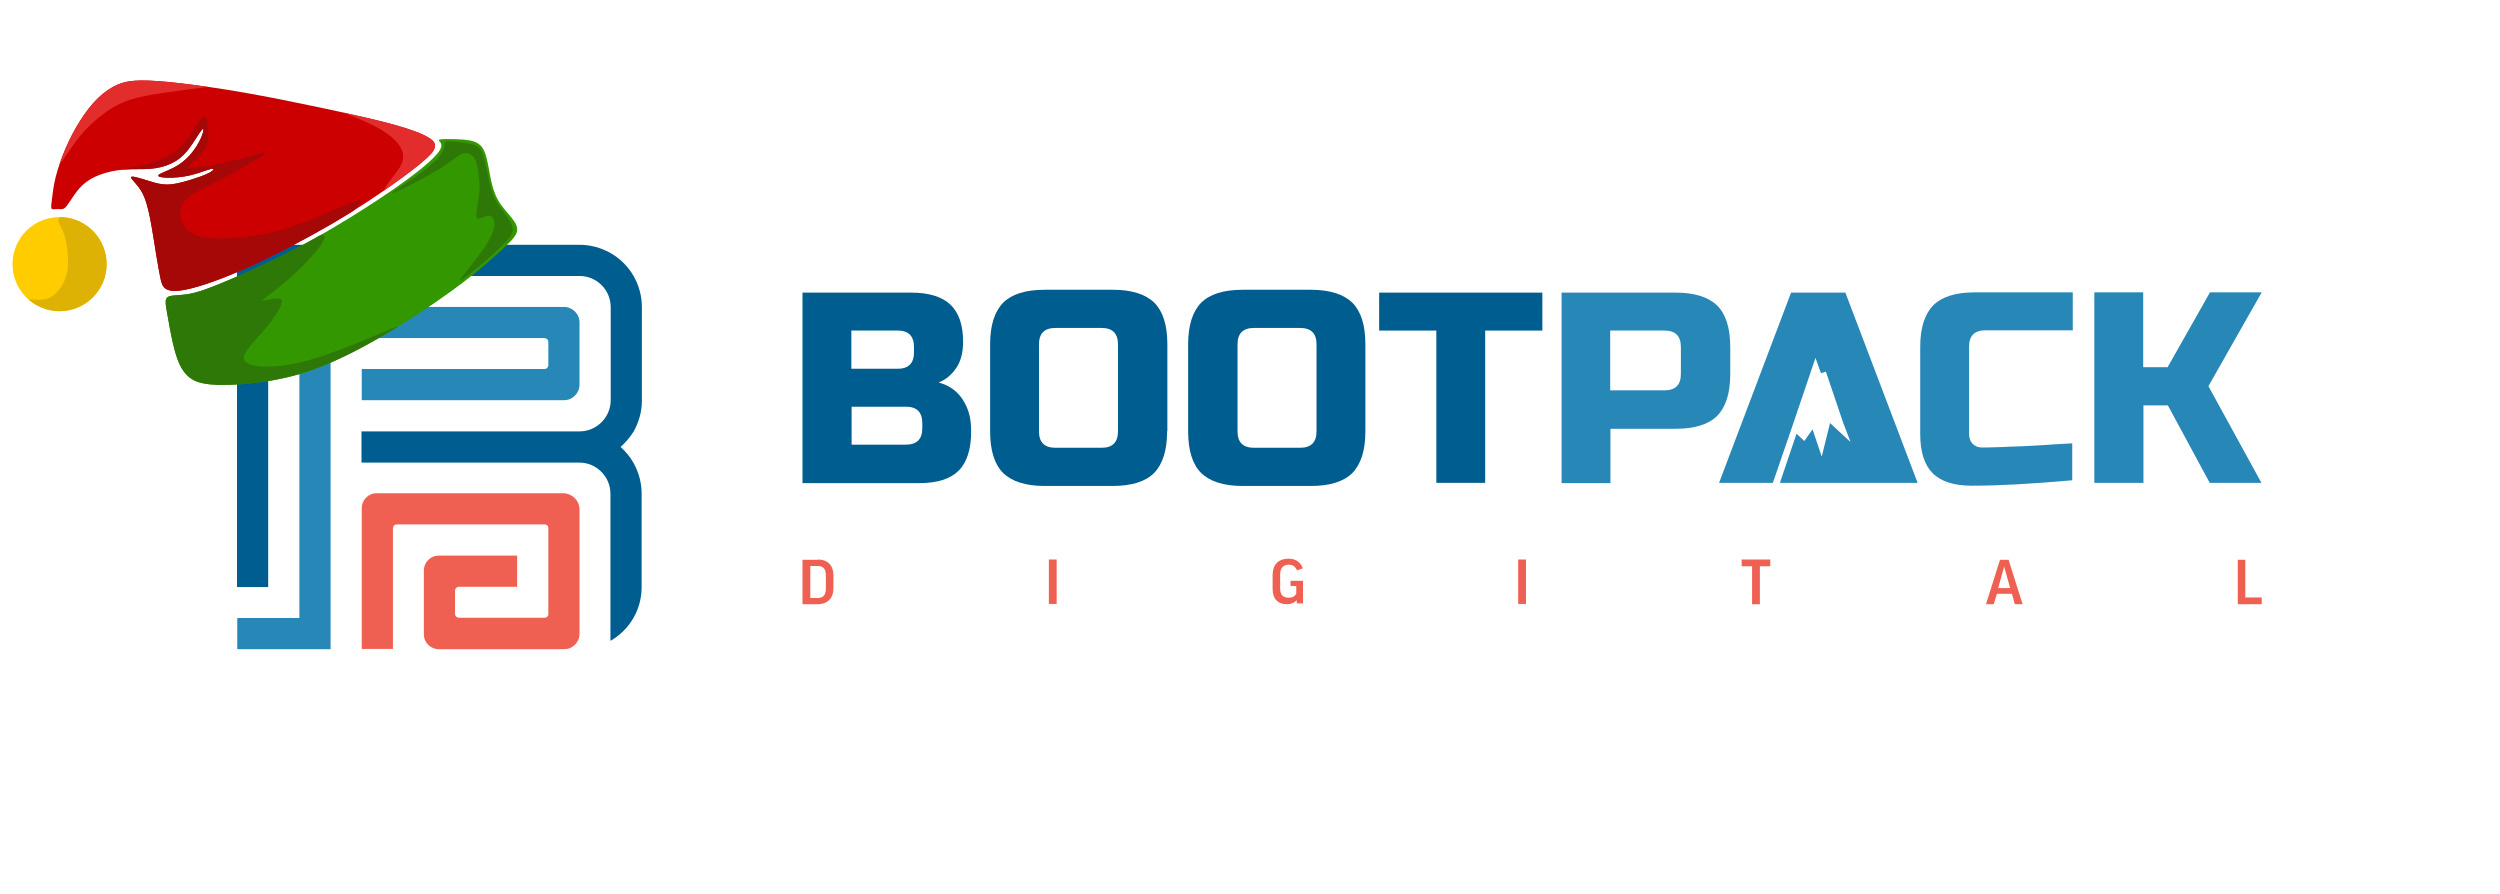
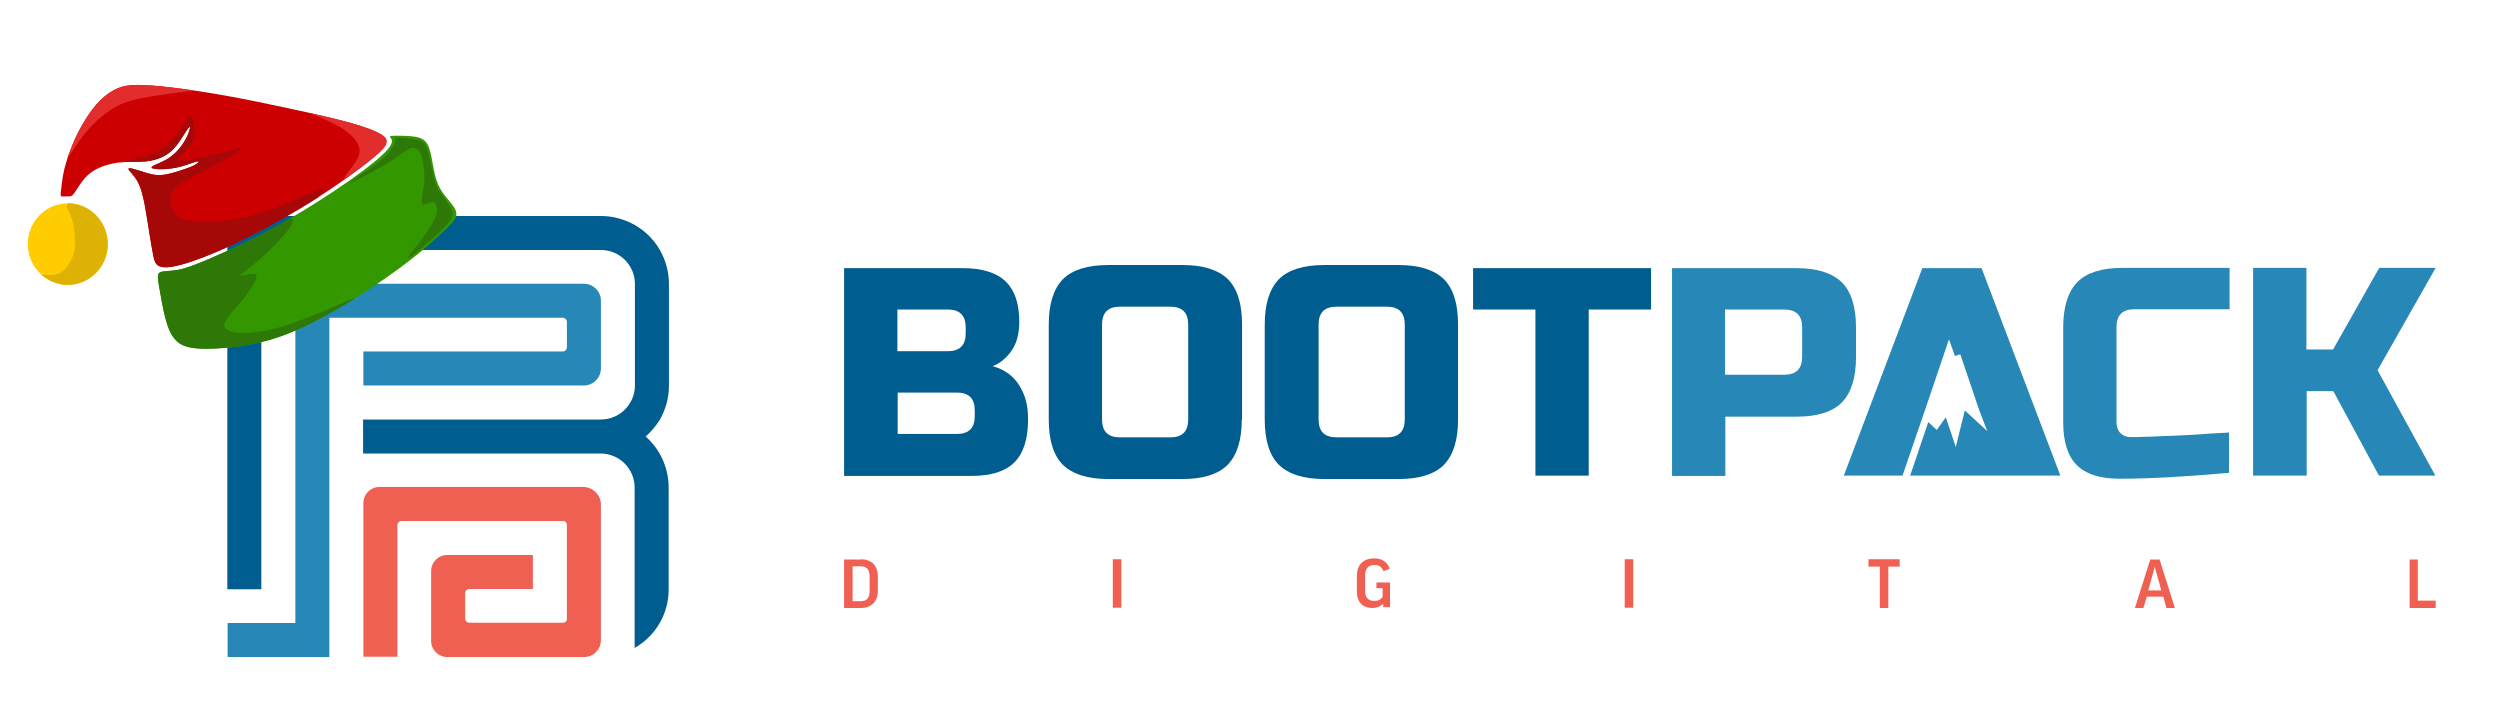
- <svg xmlns="http://www.w3.org/2000/svg" width="100%" height="100%" viewBox="0 0 962 344" version="1.1" xml:space="preserve" style="fill-rule:evenodd;clip-rule:evenodd;stroke-linejoin:round;stroke-miterlimit:2;">
-   <g>
-     <g>
+ <svg xmlns="http://www.w3.org/2000/svg" width="100%" height="100%" viewBox="0 0 882 251" version="1.1" xml:space="preserve" style="fill-rule:evenodd;clip-rule:evenodd;stroke-linejoin:round;stroke-miterlimit:2;">
+   <g id="Artboard1" transform="matrix(0.959739,0,0,0.965385,-10.55713,-17.37692)">
+     <rect x="11" y="18" width="919" height="260" style="fill:none;" />
+     <g transform="matrix(1.04195,0,0,1.035857,-0.461451,-0.645418)">
      <g>
-         <path d="M238.8,172C240.7,173.7 242.4,175.7 243.7,178C245.7,181.5 246.9,185.6 246.9,190L246.9,225.9C246.9,234.8 242.1,242.5 234.9,246.6L234.9,190C234.9,183.4 229.5,178 222.9,178L139.1,178L139.1,166L223,166C229.6,166 235,160.6 235,154L235,118C234.9,111.5 229.6,106.2 223,106.2L103.2,106.2L103.2,225.9L91.2,225.9L91.2,94.2L223,94.2C227.4,94.2 231.4,95.4 235,97.4C238.6,99.5 241.7,102.5 243.8,106.2C245.8,109.7 247,113.8 247,118.2L247,154.1C247,158.5 245.8,162.5 243.8,166.1C242.4,168.3 240.7,170.3 238.8,172Z" style="fill:rgb(0,93,143);fill-rule:nonzero;" />
-         <path d="M223,196L223,243.9C223,246.5 221.3,248.7 219,249.5C218.4,249.7 217.7,249.8 217,249.8L168.8,249.8C165.7,249.8 163.1,247.3 163.1,244.1L163.1,219.5C163.1,216.4 165.6,213.8 168.8,213.8L199,213.8L199,225.8L176.6,225.8C175.7,225.8 175.1,226.5 175.1,227.3L175.1,236.2C175.1,237.1 175.8,237.7 176.6,237.7L209.7,237.7C210.4,237.7 211,237.1 211,236.4L211,203.1C211,202.4 210.4,201.8 209.7,201.8L152.7,201.8C151.8,201.8 151.2,202.5 151.2,203.3L151.2,249.7L139.2,249.7L139.2,195.5C139.2,192.4 141.7,189.8 144.9,189.8L217,189.8C220.3,190 223,192.7 223,196Z" style="fill:rgb(240,96,82);fill-rule:nonzero;" />
-         <path d="M223,124.1L223,148C223,151.3 220.3,154 217,154L139.2,154L139.2,142L209.5,142C210.4,142 211,141.3 211,140.5L211,131.6C211,130.7 210.3,130.1 209.5,130.1L127.2,130.1L127.2,249.8L91.3,249.8L91.3,237.8L115.2,237.8L115.2,118.1L217,118.1C220.3,118.1 223,120.8 223,124.1Z" style="fill:rgb(39,135,183);fill-rule:nonzero;" />
-       </g>
-       <g>
-         <path d="M314.7,215.3C318.5,215.3 320.7,217.6 320.7,221.3L320.7,226.5C320.7,230.1 318.5,232.5 314.7,232.5L308.8,232.5L308.8,215.4L314.7,215.4L314.7,215.3ZM314.7,217.8L311.8,217.8L311.8,230.1L314.7,230.1C316.7,230.1 317.8,229 317.8,226.5L317.8,221.5C317.8,218.9 316.8,217.8 314.7,217.8Z" style="fill:rgb(240,96,82);fill-rule:nonzero;" />
-         <rect x="403.6" y="215.3" width="3" height="17.1" style="fill:rgb(240,96,82);fill-rule:nonzero;" />
-         <path d="M501.3,218.7L499.1,219.5C498.5,218 497.4,217.3 496,217.3C493.7,217.3 492.6,218.6 492.6,221.2L492.6,226.5C492.6,228.9 493.8,230 495.9,230C497.2,230 498.1,229.6 498.8,228.5L498.8,225.5L496.6,225.5L496.6,223.5L501.4,223.5L501.4,232.2L499,232.2L499,231C498,232 496.7,232.5 495.2,232.5C491.8,232.5 489.7,230.5 489.7,226.6L489.7,221.3C489.7,217.5 491.7,215 495.8,215C498.5,214.9 500.6,216.4 501.3,218.7Z" style="fill:rgb(240,96,82);fill-rule:nonzero;" />
-         <rect x="584.2" y="215.3" width="3" height="17.1" style="fill:rgb(240,96,82);fill-rule:nonzero;" />
-         <path d="M681.2,215.3L681.2,217.9L677.2,217.9L677.2,232.5L674.2,232.5L674.2,217.9L670.2,217.9L670.2,215.3L681.2,215.3Z" style="fill:rgb(240,96,82);fill-rule:nonzero;" />
-         <path d="M767.2,232.5L764.2,232.5L769.6,215.4L772.9,215.4L778.3,232.5L775.3,232.5L774.2,228.5L768.4,228.5L767.2,232.5ZM768.9,226.3L773.5,226.3L771.2,218L768.9,226.3Z" style="fill:rgb(240,96,82);fill-rule:nonzero;" />
-         <path d="M864,215.3L864,229.9L870.3,229.9L870.3,232.5L861.1,232.5L861.1,215.4L864,215.4L864,215.3Z" style="fill:rgb(240,96,82);fill-rule:nonzero;" />
        <g>
-           <path d="M308.8,112.6L350.7,112.6C357.5,112.6 362.6,114.2 365.8,117.3C369,120.4 370.6,125.1 370.6,131.5C370.6,135.7 369.7,139.1 367.9,141.7C366.1,144.3 363.9,146.1 361.2,147.2C366.9,148.7 370.7,152.5 372.7,158.5C373.4,160.7 373.7,163.2 373.7,166C373.7,172.8 372.1,177.9 368.9,181.1C365.7,184.3 360.7,185.9 353.8,185.9L308.8,185.9L308.8,112.6ZM351.7,133.5C351.7,129.3 349.6,127.2 345.4,127.2L327.6,127.2L327.6,141.9L345.4,141.9C349.6,141.9 351.7,139.8 351.7,135.6L351.7,133.5ZM354.9,162.8C354.9,158.6 352.8,156.5 348.6,156.5L327.7,156.5L327.7,171.1L348.6,171.1C352.8,171.1 354.9,169 354.9,164.8L354.9,162.8Z" style="fill:rgb(0,93,143);fill-rule:nonzero;" />
-           <path d="M449.1,166C449.1,173.3 447.4,178.6 444.1,182C440.8,185.3 435.5,187 428.1,187L402,187C394.7,187 389.4,185.3 386,182C382.7,178.7 381,173.4 381,166L381,132.5C381,125.2 382.7,119.9 386,116.5C389.3,113.2 394.6,111.5 402,111.5L428.2,111.5C435.5,111.5 440.8,113.2 444.2,116.5C447.5,119.8 449.2,125.1 449.2,132.5L449.2,166L449.1,166ZM430.2,132.5C430.2,128.3 428.1,126.2 423.9,126.2L406.1,126.2C401.9,126.2 399.8,128.3 399.8,132.5L399.8,166C399.8,170.2 401.9,172.3 406.1,172.3L423.9,172.3C428.1,172.3 430.2,170.2 430.2,166L430.2,132.5Z" style="fill:rgb(0,93,143);fill-rule:nonzero;" />
-           <path d="M525.4,166C525.4,173.3 523.7,178.6 520.4,182C517.1,185.3 511.8,187 504.4,187L478.2,187C470.9,187 465.6,185.3 462.2,182C458.9,178.7 457.2,173.4 457.2,166L457.2,132.5C457.2,125.2 458.9,119.9 462.2,116.5C465.5,113.2 470.8,111.5 478.2,111.5L504.4,111.5C511.7,111.5 517,113.2 520.4,116.5C523.7,119.8 525.4,125.1 525.4,132.5L525.4,166ZM506.6,132.5C506.6,128.3 504.5,126.2 500.3,126.2L482.5,126.2C478.3,126.2 476.2,128.3 476.2,132.5L476.2,166C476.2,170.2 478.3,172.3 482.5,172.3L500.3,172.3C504.5,172.3 506.6,170.2 506.6,166L506.6,132.5Z" style="fill:rgb(0,93,143);fill-rule:nonzero;" />
-           <path d="M571.5,185.8L552.7,185.8L552.7,127.2L530.7,127.2L530.7,112.6L593.5,112.6L593.5,127.2L571.5,127.2L571.5,185.8Z" style="fill:rgb(0,93,143);fill-rule:nonzero;" />
-           <path d="M600.8,112.6L644.8,112.6C652.1,112.6 657.4,114.3 660.8,117.6C664.1,120.9 665.8,126.2 665.8,133.6L665.8,144C665.8,151.3 664.1,156.6 660.8,160C657.5,163.3 652.2,165 644.8,165L619.7,165L619.7,185.9L600.9,185.9L600.9,112.6L600.8,112.6ZM646.8,133.5C646.8,129.3 644.7,127.2 640.5,127.2L619.6,127.2L619.6,150.2L640.5,150.2C644.7,150.2 646.8,148.1 646.8,143.9L646.8,133.5Z" style="fill:rgb(39,135,183);fill-rule:nonzero;" />
-           <path d="M797.5,184.8C781.9,186.2 769,186.9 758.8,186.9C752,186.9 746.9,185.3 743.7,182.1C740.5,178.9 738.9,173.9 738.9,167L738.9,133.5C738.9,126.2 740.6,120.9 743.9,117.5C747.2,114.2 752.5,112.5 759.9,112.5L797.6,112.5L797.6,127.1L764,127.1C759.8,127.1 757.7,129.2 757.7,133.4L757.7,167C757.7,168.6 758.2,169.9 759.1,170.8C760,171.7 761.2,172.2 762.7,172.2C764.2,172.2 765.8,172.2 767.5,172.1C769.2,172.1 771.1,172 772.9,171.9C774.8,171.8 776.7,171.8 778.6,171.7C780.5,171.6 783,171.5 786,171.3C789,171.1 792.8,170.8 797.4,170.6L797.4,184.8L797.5,184.8Z" style="fill:rgb(39,135,183);fill-rule:nonzero;" />
-           <path d="M824.8,185.8L805.9,185.8L805.9,112.5L824.7,112.5L824.7,141.3L834.1,141.3L850.4,112.5L870.3,112.5L849.8,148.6L870.2,185.8L850.3,185.8L834.2,156L824.8,156L824.8,185.8Z" style="fill:rgb(39,135,183);fill-rule:nonzero;" />
-           <path d="M710.1,112.6L689.2,112.6L661.5,185.8L682.2,185.8L690.1,162.8L698.6,137.7L700.7,143.6L702.6,143L709.3,162.8L712.1,170.1L704.2,162.8L701,175.7L697.5,165.3L697.4,165.3L694.3,169.7L691.3,166.9L684.9,185.8L737.9,185.8L710.1,112.6Z" style="fill:rgb(39,135,183);fill-rule:nonzero;" />
+           <path d="M238.8,172C240.7,173.7 242.4,175.7 243.7,178C245.7,181.5 246.9,185.6 246.9,190L246.9,225.9C246.9,234.8 242.1,242.5 234.9,246.6L234.9,190C234.9,183.4 229.5,178 222.9,178L139.1,178L139.1,166L223,166C229.6,166 235,160.6 235,154L235,118C234.9,111.5 229.6,106.2 223,106.2L103.2,106.2L103.2,225.9L91.2,225.9L91.2,94.2L223,94.2C227.4,94.2 231.4,95.4 235,97.4C238.6,99.5 241.7,102.5 243.8,106.2C245.8,109.7 247,113.8 247,118.2L247,154.1C247,158.5 245.8,162.5 243.8,166.1C242.4,168.3 240.7,170.3 238.8,172Z" style="fill:rgb(0,93,143);fill-rule:nonzero;" />
+           <path d="M223,196L223,243.9C223,246.5 221.3,248.7 219,249.5C218.4,249.7 217.7,249.8 217,249.8L168.8,249.8C165.7,249.8 163.1,247.3 163.1,244.1L163.1,219.5C163.1,216.4 165.6,213.8 168.8,213.8L199,213.8L199,225.8L176.6,225.8C175.7,225.8 175.1,226.5 175.1,227.3L175.1,236.2C175.1,237.1 175.8,237.7 176.6,237.7L209.7,237.7C210.4,237.7 211,237.1 211,236.4L211,203.1C211,202.4 210.4,201.8 209.7,201.8L152.7,201.8C151.8,201.8 151.2,202.5 151.2,203.3L151.2,249.7L139.2,249.7L139.2,195.5C139.2,192.4 141.7,189.8 144.9,189.8L217,189.8C220.3,190 223,192.7 223,196Z" style="fill:rgb(240,96,82);fill-rule:nonzero;" />
+           <path d="M223,124.1L223,148C223,151.3 220.3,154 217,154L139.2,154L139.2,142L209.5,142C210.4,142 211,141.3 211,140.5L211,131.6C211,130.7 210.3,130.1 209.5,130.1L127.2,130.1L127.2,249.8L91.3,249.8L91.3,237.8L115.2,237.8L115.2,118.1L217,118.1C220.3,118.1 223,120.8 223,124.1Z" style="fill:rgb(39,135,183);fill-rule:nonzero;" />
+         </g>
+         <g>
+           <path d="M314.7,215.3C318.5,215.3 320.7,217.6 320.7,221.3L320.7,226.5C320.7,230.1 318.5,232.5 314.7,232.5L308.8,232.5L308.8,215.4L314.7,215.4L314.7,215.3ZM314.7,217.8L311.8,217.8L311.8,230.1L314.7,230.1C316.7,230.1 317.8,229 317.8,226.5L317.8,221.5C317.8,218.9 316.8,217.8 314.7,217.8Z" style="fill:rgb(240,96,82);fill-rule:nonzero;" />
+           <rect x="403.6" y="215.3" width="3" height="17.1" style="fill:rgb(240,96,82);fill-rule:nonzero;" />
+           <path d="M501.3,218.7L499.1,219.5C498.5,218 497.4,217.3 496,217.3C493.7,217.3 492.6,218.6 492.6,221.2L492.6,226.5C492.6,228.9 493.8,230 495.9,230C497.2,230 498.1,229.6 498.8,228.5L498.8,225.5L496.6,225.5L496.6,223.5L501.4,223.5L501.4,232.2L499,232.2L499,231C498,232 496.7,232.5 495.2,232.5C491.8,232.5 489.7,230.5 489.7,226.6L489.7,221.3C489.7,217.5 491.7,215 495.8,215C498.5,214.9 500.6,216.4 501.3,218.7Z" style="fill:rgb(240,96,82);fill-rule:nonzero;" />
+           <rect x="584.2" y="215.3" width="3" height="17.1" style="fill:rgb(240,96,82);fill-rule:nonzero;" />
+           <path d="M681.2,215.3L681.2,217.9L677.2,217.9L677.2,232.5L674.2,232.5L674.2,217.9L670.2,217.9L670.2,215.3L681.2,215.3Z" style="fill:rgb(240,96,82);fill-rule:nonzero;" />
+           <path d="M767.2,232.5L764.2,232.5L769.6,215.4L772.9,215.4L778.3,232.5L775.3,232.5L774.2,228.5L768.4,228.5L767.2,232.5ZM768.9,226.3L773.5,226.3L771.2,218L768.9,226.3Z" style="fill:rgb(240,96,82);fill-rule:nonzero;" />
+           <path d="M864,215.3L864,229.9L870.3,229.9L870.3,232.5L861.1,232.5L861.1,215.4L864,215.4L864,215.3Z" style="fill:rgb(240,96,82);fill-rule:nonzero;" />
+           <g>
+             <path d="M308.8,112.6L350.7,112.6C357.5,112.6 362.6,114.2 365.8,117.3C369,120.4 370.6,125.1 370.6,131.5C370.6,135.7 369.7,139.1 367.9,141.7C366.1,144.3 363.9,146.1 361.2,147.2C366.9,148.7 370.7,152.5 372.7,158.5C373.4,160.7 373.7,163.2 373.7,166C373.7,172.8 372.1,177.9 368.9,181.1C365.7,184.3 360.7,185.9 353.8,185.9L308.8,185.9L308.8,112.6ZM351.7,133.5C351.7,129.3 349.6,127.2 345.4,127.2L327.6,127.2L327.6,141.9L345.4,141.9C349.6,141.9 351.7,139.8 351.7,135.6L351.7,133.5ZM354.9,162.8C354.9,158.6 352.8,156.5 348.6,156.5L327.7,156.5L327.7,171.1L348.6,171.1C352.8,171.1 354.9,169 354.9,164.8L354.9,162.8Z" style="fill:rgb(0,93,143);fill-rule:nonzero;" />
+             <path d="M449.1,166C449.1,173.3 447.4,178.6 444.1,182C440.8,185.3 435.5,187 428.1,187L402,187C394.7,187 389.4,185.3 386,182C382.7,178.7 381,173.4 381,166L381,132.5C381,125.2 382.7,119.9 386,116.5C389.3,113.2 394.6,111.5 402,111.5L428.2,111.5C435.5,111.5 440.8,113.2 444.2,116.5C447.5,119.8 449.2,125.1 449.2,132.5L449.2,166L449.1,166ZM430.2,132.5C430.2,128.3 428.1,126.2 423.9,126.2L406.1,126.2C401.9,126.2 399.8,128.3 399.8,132.5L399.8,166C399.8,170.2 401.9,172.3 406.1,172.3L423.9,172.3C428.1,172.3 430.2,170.2 430.2,166L430.2,132.5Z" style="fill:rgb(0,93,143);fill-rule:nonzero;" />
+             <path d="M525.4,166C525.4,173.3 523.7,178.6 520.4,182C517.1,185.3 511.8,187 504.4,187L478.2,187C470.9,187 465.6,185.3 462.2,182C458.9,178.7 457.2,173.4 457.2,166L457.2,132.5C457.2,125.2 458.9,119.9 462.2,116.5C465.5,113.2 470.8,111.5 478.2,111.5L504.4,111.5C511.7,111.5 517,113.2 520.4,116.5C523.7,119.8 525.4,125.1 525.4,132.5L525.4,166ZM506.6,132.5C506.6,128.3 504.5,126.2 500.3,126.2L482.5,126.2C478.3,126.2 476.2,128.3 476.2,132.5L476.2,166C476.2,170.2 478.3,172.3 482.5,172.3L500.3,172.3C504.5,172.3 506.6,170.2 506.6,166L506.6,132.5Z" style="fill:rgb(0,93,143);fill-rule:nonzero;" />
+             <path d="M571.5,185.8L552.7,185.8L552.7,127.2L530.7,127.2L530.7,112.6L593.5,112.6L593.5,127.2L571.5,127.2L571.5,185.8Z" style="fill:rgb(0,93,143);fill-rule:nonzero;" />
+             <path d="M600.8,112.6L644.8,112.6C652.1,112.6 657.4,114.3 660.8,117.6C664.1,120.9 665.8,126.2 665.8,133.6L665.8,144C665.8,151.3 664.1,156.6 660.8,160C657.5,163.3 652.2,165 644.8,165L619.7,165L619.7,185.9L600.9,185.9L600.9,112.6L600.8,112.6ZM646.8,133.5C646.8,129.3 644.7,127.2 640.5,127.2L619.6,127.2L619.6,150.2L640.5,150.2C644.7,150.2 646.8,148.1 646.8,143.9L646.8,133.5Z" style="fill:rgb(39,135,183);fill-rule:nonzero;" />
+             <path d="M797.5,184.8C781.9,186.2 769,186.9 758.8,186.9C752,186.9 746.9,185.3 743.7,182.1C740.5,178.9 738.9,173.9 738.9,167L738.9,133.5C738.9,126.2 740.6,120.9 743.9,117.5C747.2,114.2 752.5,112.5 759.9,112.5L797.6,112.5L797.6,127.1L764,127.1C759.8,127.1 757.7,129.2 757.7,133.4L757.7,167C757.7,168.6 758.2,169.9 759.1,170.8C760,171.7 761.2,172.2 762.7,172.2C764.2,172.2 765.8,172.2 767.5,172.1C769.2,172.1 771.1,172 772.9,171.9C774.8,171.8 776.7,171.8 778.6,171.7C780.5,171.6 783,171.5 786,171.3C789,171.1 792.8,170.8 797.4,170.6L797.4,184.8L797.5,184.8Z" style="fill:rgb(39,135,183);fill-rule:nonzero;" />
+             <path d="M824.8,185.8L805.9,185.8L805.9,112.5L824.7,112.5L824.7,141.3L834.1,141.3L850.4,112.5L870.3,112.5L849.8,148.6L870.2,185.8L850.3,185.8L834.2,156L824.8,156L824.8,185.8Z" style="fill:rgb(39,135,183);fill-rule:nonzero;" />
+             <path d="M710.1,112.6L689.2,112.6L661.5,185.8L682.2,185.8L690.1,162.8L698.6,137.7L700.7,143.6L702.6,143L709.3,162.8L712.1,170.1L704.2,162.8L701,175.7L697.5,165.3L697.4,165.3L694.3,169.7L691.3,166.9L684.9,185.8L737.9,185.8L710.1,112.6Z" style="fill:rgb(39,135,183);fill-rule:nonzero;" />
+           </g>
        </g>
      </g>
    </g>
-   </g>
-   <g transform="matrix(1,0,0,1,-14,-7)">
-     <g id="path24" transform="matrix(0.01704,-0.003175,0.003175,0.01704,-5.255857,49.80237)">
-       <path d="M1770,2738C2348,2738 2815,3205 2815,3783C2815,4360 2348,4827 1770,4827C1193,4827 726,4360 726,3783C726,3205 1193,2738 1770,2738Z" style="fill:rgb(255,204,0);" />
-     </g>
-     <g id="path28" transform="matrix(0.01704,-0.003175,0.003175,0.01704,-5.255857,49.80237)">
-       <path d="M11468,5275C11689,5137 11831,5043 11881,4941C11931,4838 11888,4728 11819,4600C11750,4473 11656,4327 11601,4170C11546,4013 11530,3843 11527,3649C11524,3456 11535,3238 11508,3086C11481,2934 11417,2848 11301,2786C11186,2724 11019,2687 10863,2654C10707,2622 10562,2595 10551,2618C10540,2641 10664,2713 10508,2868C10352,3023 9916,3260 9310,3530C8703,3800 7926,4104 7212,4334C6498,4564 5847,4720 5392,4820C4938,4919 4679,4962 4467,4959C4255,4957 4088,4908 4004,4938C3921,4967 3921,5075 3918,5298C3916,5522 3910,5860 3932,6127C3953,6393 4002,6587 4104,6732C4206,6877 4362,6974 4682,7049C5002,7125 5486,7178 5938,7184C6390,7189 6810,7146 7307,7030C7805,6915 8380,6726 8951,6506C9521,6285 10086,6033 10517,5815C10949,5597 11247,5414 11468,5275Z" style="fill:rgb(51,152,0);" />
-     </g>
-     <g id="path30" transform="matrix(0.01704,-0.003175,0.003175,0.01704,-5.255857,49.80237)">
-       <path d="M4004,4767C4090,4836 4260,4868 4581,4845C4903,4822 5376,4744 5973,4594C6570,4443 7291,4220 7891,4005C8491,3789 8969,3582 9358,3402C9747,3222 10045,3069 10215,2962C10384,2856 10425,2797 10441,2738C10457,2679 10449,2619 10337,2520C10226,2420 10010,2281 9614,2088C9217,1896 8639,1651 8083,1421C7528,1191 6995,976 6494,789C5992,602 5521,443 5152,329C4782,215 4513,145 4303,107C4093,70 3943,64 3782,98C3622,131 3453,204 3288,313C3122,422 2961,567 2808,731C2654,895 2509,1078 2376,1276C2243,1474 2122,1686 2038,1869C1955,2052 1909,2205 1874,2315C1839,2426 1815,2493 1819,2527C1823,2560 1855,2560 1892,2564C1928,2568 1968,2576 2005,2584C2041,2593 2073,2601 2118,2575C2162,2549 2218,2490 2296,2410C2374,2329 2474,2227 2595,2150C2716,2073 2859,2022 3024,1994C3189,1966 3378,1960 3570,1982C3762,2003 3959,2052 4135,2071C4311,2090 4467,2079 4612,2041C4757,2004 4892,1939 5043,1807C5193,1675 5360,1476 5425,1428C5489,1380 5451,1482 5376,1595C5301,1708 5188,1831 5064,1928C4940,2025 4806,2095 4655,2141C4505,2186 4338,2208 4295,2238C4252,2267 4333,2305 4470,2334C4607,2364 4801,2385 4997,2375C5193,2364 5392,2321 5473,2321C5554,2321 5516,2364 5403,2399C5290,2434 5102,2461 4927,2480C4752,2498 4591,2509 4451,2485C4311,2461 4193,2402 4080,2342C3967,2283 3859,2224 3784,2192C3709,2159 3666,2154 3690,2211C3714,2267 3805,2385 3859,2544C3913,2703 3929,2902 3932,3157C3934,3413 3924,3725 3918,3956C3913,4187 3913,4338 3914,4466C3916,4594 3918,4698 4004,4767Z" style="fill:rgb(204,0,0);" />
-     </g>
-     <g id="path32" transform="matrix(0.01704,-0.003175,0.003175,0.01704,-5.255857,49.80237)">
-       <path d="M7562,4217C7589,4215 7612,4215 7629,4218C7751,4244 7563,4443 7294,4649C7025,4855 6675,5067 6421,5203C6167,5339 6008,5398 6066,5409C6124,5419 6398,5382 6459,5448C6519,5514 6366,5683 6240,5809C6113,5936 6014,6019 5882,6121C5750,6224 5586,6345 5495,6441C5403,6538 5384,6611 5441,6679C5497,6748 5629,6813 5859,6858C6089,6904 6417,6931 6858,6889C7299,6848 7853,6737 8243,6651C8633,6565 8859,6503 8885,6528C8886,6528 8886,6529 8887,6530C8338,6740 7786,6919 7307,7030C6810,7146 6390,7189 5938,7184C5486,7178 5002,7125 4682,7049C4362,6974 4206,6877 4104,6732C4002,6587 3953,6393 3932,6127C3910,5860 3916,5522 3918,5298C3921,5075 3921,4967 4004,4938C4088,4908 4255,4957 4467,4959C4679,4962 4938,4919 5392,4820C5847,4720 6498,4564 7212,4334C7327,4297 7444,4258 7562,4217Z" style="fill:rgb(45,120,7);" />
-     </g>
-     <g id="path34" transform="matrix(0.01704,-0.003175,0.003175,0.01704,-5.255857,49.80237)">
-       <path d="M9593,3453C9767,3378 9963,3294 10130,3208C10297,3122 10434,3033 10521,2953C10609,2872 10646,2799 10658,2750C10670,2700 10657,2673 10728,2681C10800,2689 10956,2732 11082,2774C11208,2816 11305,2856 11366,2911C11426,2966 11450,3036 11464,3183C11477,3329 11480,3553 11485,3726C11491,3899 11499,4023 11539,4150C11580,4276 11652,4405 11706,4515C11760,4626 11795,4717 11803,4796C11811,4876 11792,4943 11691,5036C11590,5129 11407,5247 11220,5360C11034,5473 10843,5581 10683,5665C10523,5750 10393,5812 10484,5718C10574,5624 10883,5373 11089,5169C11294,4965 11397,4806 11424,4682C11450,4558 11402,4470 11308,4466C11214,4462 11074,4542 11062,4460C11050,4378 11165,4133 11223,3924C11281,3714 11281,3539 11282,3415C11284,3292 11286,3219 11251,3146C11216,3074 11144,3001 11039,3008C10934,3015 10797,3101 10595,3188C10393,3275 10127,3364 9870,3444C9613,3523 9366,3593 9318,3594C9269,3596 9420,3528 9593,3453Z" style="fill:rgb(45,120,7);" />
-     </g>
-     <g id="path36" transform="matrix(0.01704,-0.003175,0.003175,0.01704,-5.255857,49.80237)">
-       <path d="M1959,2997C1983,3082 2005,3203 2003,3376C2002,3550 1978,3776 1917,3949C1857,4123 1760,4244 1663,4331C1566,4419 1469,4472 1364,4486C1260,4499 1147,4472 1059,4452C1018,4443 983,4435 947,4426C1138,4670 1436,4827 1770,4827C2348,4827 2815,4360 2815,3783C2815,3276 2454,2853 1975,2758C1946,2776 1929,2797 1923,2818C1908,2864 1935,2912 1959,2997Z" style="fill:rgb(222,178,4);" />
-     </g>
-     <g id="path38" transform="matrix(0.01704,-0.003175,0.003175,0.01704,-5.255857,49.80237)">
-       <path d="M3482,1974C3676,1967 3885,1965 4066,1952C4328,1933 4533,1890 4710,1810C4888,1729 5039,1611 5181,1464C5324,1318 5458,1143 5521,1143C5585,1143 5576,1318 5562,1460C5547,1603 5525,1713 5442,1819C5359,1925 5213,2028 5107,2093C5001,2159 4934,2189 5009,2209C5084,2229 5302,2240 5555,2240C5808,2240 6096,2229 6347,2208C6599,2186 6814,2154 6651,2232C6488,2310 5948,2498 5540,2621C5133,2743 4858,2799 4718,2949C4579,3098 4573,3340 4658,3501C4743,3663 4917,3744 5071,3796C5224,3848 5356,3873 5560,3902C5765,3932 6042,3967 6374,3960C6706,3953 7093,3905 7518,3819C7943,3733 8406,3609 8550,3610C8661,3611 8582,3687 8402,3812C8242,3875 8072,3940 7891,4005C7291,4220 6570,4443 5973,4594C5376,4744 4903,4822 4581,4845C4260,4868 4090,4836 4004,4767C3918,4698 3916,4594 3914,4466C3913,4338 3913,4187 3918,3956C3924,3725 3934,3413 3932,3157C3929,2902 3913,2703 3859,2544C3805,2385 3714,2267 3690,2211C3666,2154 3709,2159 3784,2192C3859,2224 3967,2283 4080,2342C4193,2402 4311,2461 4451,2485C4591,2509 4752,2498 4927,2480C5102,2461 5290,2434 5403,2399C5516,2364 5554,2321 5473,2321C5392,2321 5193,2364 4997,2375C4801,2385 4607,2364 4470,2334C4333,2305 4252,2267 4295,2238C4338,2208 4505,2186 4655,2141C4806,2095 4940,2025 5064,1928C5188,1831 5301,1708 5376,1595C5451,1482 5489,1380 5425,1428C5360,1476 5193,1675 5043,1807C4892,1939 4757,2004 4612,2041C4467,2079 4311,2090 4135,2071C3959,2052 3762,2003 3570,1982C3541,1979 3511,1976 3482,1974Z" style="fill:rgb(166,7,7);" />
-     </g>
-     <g id="path40" transform="matrix(0.01704,-0.003175,0.003175,0.01704,-5.255857,49.80237)">
-       <path d="M5732,518C5295,492 4864,469 4536,462C4124,454 3874,473 3583,578C3293,683 2962,874 2688,1113C2471,1302 2290,1522 2175,1601C2236,1493 2304,1382 2376,1276C2509,1078 2654,895 2808,731C2961,567 3122,422 3288,313C3453,204 3622,131 3782,98C3943,64 4093,70 4303,107C4513,145 4782,215 5152,329C5325,383 5521,446 5732,518Z" style="fill:rgb(227,45,45);" />
-     </g>
-     <g id="path42" transform="matrix(0.01704,-0.003175,0.003175,0.01704,-5.255857,49.80237)">
-       <path d="M8579,1628C8795,1765 9025,1911 9203,2048C9568,2329 9710,2576 9713,2762C9716,2947 9579,3071 9462,3176C9345,3281 9248,3367 9186,3445C9172,3463 9159,3481 9151,3497C9223,3464 9292,3433 9358,3402C9747,3222 10045,3069 10215,2962C10384,2856 10425,2797 10441,2738C10457,2679 10449,2619 10337,2520C10226,2420 10010,2281 9614,2088C9335,1953 8966,1792 8579,1628Z" style="fill:rgb(227,45,45);" />
+     <g transform="matrix(0.81124,0,0,0.822942,5.962961,17.79634)">
+       <g id="path24" transform="matrix(0.01704,-0.003175,0.003175,0.01704,-5.255857,49.80237)">
+         <path d="M1770,2738C2348,2738 2815,3205 2815,3783C2815,4360 2348,4827 1770,4827C1193,4827 726,4360 726,3783C726,3205 1193,2738 1770,2738Z" style="fill:rgb(255,204,0);" />
+       </g>
+       <g id="path28" transform="matrix(0.01704,-0.003175,0.003175,0.01704,-5.255857,49.80237)">
+         <path d="M11468,5275C11689,5137 11831,5043 11881,4941C11931,4838 11888,4728 11819,4600C11750,4473 11656,4327 11601,4170C11546,4013 11530,3843 11527,3649C11524,3456 11535,3238 11508,3086C11481,2934 11417,2848 11301,2786C11186,2724 11019,2687 10863,2654C10707,2622 10562,2595 10551,2618C10540,2641 10664,2713 10508,2868C10352,3023 9916,3260 9310,3530C8703,3800 7926,4104 7212,4334C6498,4564 5847,4720 5392,4820C4938,4919 4679,4962 4467,4959C4255,4957 4088,4908 4004,4938C3921,4967 3921,5075 3918,5298C3916,5522 3910,5860 3932,6127C3953,6393 4002,6587 4104,6732C4206,6877 4362,6974 4682,7049C5002,7125 5486,7178 5938,7184C6390,7189 6810,7146 7307,7030C7805,6915 8380,6726 8951,6506C9521,6285 10086,6033 10517,5815C10949,5597 11247,5414 11468,5275Z" style="fill:rgb(51,152,0);" />
+       </g>
+       <g id="path30" transform="matrix(0.01704,-0.003175,0.003175,0.01704,-5.255857,49.80237)">
+         <path d="M4004,4767C4090,4836 4260,4868 4581,4845C4903,4822 5376,4744 5973,4594C6570,4443 7291,4220 7891,4005C8491,3789 8969,3582 9358,3402C9747,3222 10045,3069 10215,2962C10384,2856 10425,2797 10441,2738C10457,2679 10449,2619 10337,2520C10226,2420 10010,2281 9614,2088C9217,1896 8639,1651 8083,1421C7528,1191 6995,976 6494,789C5992,602 5521,443 5152,329C4782,215 4513,145 4303,107C4093,70 3943,64 3782,98C3622,131 3453,204 3288,313C3122,422 2961,567 2808,731C2654,895 2509,1078 2376,1276C2243,1474 2122,1686 2038,1869C1955,2052 1909,2205 1874,2315C1839,2426 1815,2493 1819,2527C1823,2560 1855,2560 1892,2564C1928,2568 1968,2576 2005,2584C2041,2593 2073,2601 2118,2575C2162,2549 2218,2490 2296,2410C2374,2329 2474,2227 2595,2150C2716,2073 2859,2022 3024,1994C3189,1966 3378,1960 3570,1982C3762,2003 3959,2052 4135,2071C4311,2090 4467,2079 4612,2041C4757,2004 4892,1939 5043,1807C5193,1675 5360,1476 5425,1428C5489,1380 5451,1482 5376,1595C5301,1708 5188,1831 5064,1928C4940,2025 4806,2095 4655,2141C4505,2186 4338,2208 4295,2238C4252,2267 4333,2305 4470,2334C4607,2364 4801,2385 4997,2375C5193,2364 5392,2321 5473,2321C5554,2321 5516,2364 5403,2399C5290,2434 5102,2461 4927,2480C4752,2498 4591,2509 4451,2485C4311,2461 4193,2402 4080,2342C3967,2283 3859,2224 3784,2192C3709,2159 3666,2154 3690,2211C3714,2267 3805,2385 3859,2544C3913,2703 3929,2902 3932,3157C3934,3413 3924,3725 3918,3956C3913,4187 3913,4338 3914,4466C3916,4594 3918,4698 4004,4767Z" style="fill:rgb(204,0,0);" />
+       </g>
+       <g id="path32" transform="matrix(0.01704,-0.003175,0.003175,0.01704,-5.255857,49.80237)">
+         <path d="M7562,4217C7589,4215 7612,4215 7629,4218C7751,4244 7563,4443 7294,4649C7025,4855 6675,5067 6421,5203C6167,5339 6008,5398 6066,5409C6124,5419 6398,5382 6459,5448C6519,5514 6366,5683 6240,5809C6113,5936 6014,6019 5882,6121C5750,6224 5586,6345 5495,6441C5403,6538 5384,6611 5441,6679C5497,6748 5629,6813 5859,6858C6089,6904 6417,6931 6858,6889C7299,6848 7853,6737 8243,6651C8633,6565 8859,6503 8885,6528C8886,6528 8886,6529 8887,6530C8338,6740 7786,6919 7307,7030C6810,7146 6390,7189 5938,7184C5486,7178 5002,7125 4682,7049C4362,6974 4206,6877 4104,6732C4002,6587 3953,6393 3932,6127C3910,5860 3916,5522 3918,5298C3921,5075 3921,4967 4004,4938C4088,4908 4255,4957 4467,4959C4679,4962 4938,4919 5392,4820C5847,4720 6498,4564 7212,4334C7327,4297 7444,4258 7562,4217Z" style="fill:rgb(45,120,7);" />
+       </g>
+       <g id="path34" transform="matrix(0.01704,-0.003175,0.003175,0.01704,-5.255857,49.80237)">
+         <path d="M9593,3453C9767,3378 9963,3294 10130,3208C10297,3122 10434,3033 10521,2953C10609,2872 10646,2799 10658,2750C10670,2700 10657,2673 10728,2681C10800,2689 10956,2732 11082,2774C11208,2816 11305,2856 11366,2911C11426,2966 11450,3036 11464,3183C11477,3329 11480,3553 11485,3726C11491,3899 11499,4023 11539,4150C11580,4276 11652,4405 11706,4515C11760,4626 11795,4717 11803,4796C11811,4876 11792,4943 11691,5036C11590,5129 11407,5247 11220,5360C11034,5473 10843,5581 10683,5665C10523,5750 10393,5812 10484,5718C10574,5624 10883,5373 11089,5169C11294,4965 11397,4806 11424,4682C11450,4558 11402,4470 11308,4466C11214,4462 11074,4542 11062,4460C11050,4378 11165,4133 11223,3924C11281,3714 11281,3539 11282,3415C11284,3292 11286,3219 11251,3146C11216,3074 11144,3001 11039,3008C10934,3015 10797,3101 10595,3188C10393,3275 10127,3364 9870,3444C9613,3523 9366,3593 9318,3594C9269,3596 9420,3528 9593,3453Z" style="fill:rgb(45,120,7);" />
+       </g>
+       <g id="path36" transform="matrix(0.01704,-0.003175,0.003175,0.01704,-5.255857,49.80237)">
+         <path d="M1959,2997C1983,3082 2005,3203 2003,3376C2002,3550 1978,3776 1917,3949C1857,4123 1760,4244 1663,4331C1566,4419 1469,4472 1364,4486C1260,4499 1147,4472 1059,4452C1018,4443 983,4435 947,4426C1138,4670 1436,4827 1770,4827C2348,4827 2815,4360 2815,3783C2815,3276 2454,2853 1975,2758C1946,2776 1929,2797 1923,2818C1908,2864 1935,2912 1959,2997Z" style="fill:rgb(222,178,4);" />
+       </g>
+       <g id="path38" transform="matrix(0.01704,-0.003175,0.003175,0.01704,-5.255857,49.80237)">
+         <path d="M3482,1974C3676,1967 3885,1965 4066,1952C4328,1933 4533,1890 4710,1810C4888,1729 5039,1611 5181,1464C5324,1318 5458,1143 5521,1143C5585,1143 5576,1318 5562,1460C5547,1603 5525,1713 5442,1819C5359,1925 5213,2028 5107,2093C5001,2159 4934,2189 5009,2209C5084,2229 5302,2240 5555,2240C5808,2240 6096,2229 6347,2208C6599,2186 6814,2154 6651,2232C6488,2310 5948,2498 5540,2621C5133,2743 4858,2799 4718,2949C4579,3098 4573,3340 4658,3501C4743,3663 4917,3744 5071,3796C5224,3848 5356,3873 5560,3902C5765,3932 6042,3967 6374,3960C6706,3953 7093,3905 7518,3819C7943,3733 8406,3609 8550,3610C8661,3611 8582,3687 8402,3812C8242,3875 8072,3940 7891,4005C7291,4220 6570,4443 5973,4594C5376,4744 4903,4822 4581,4845C4260,4868 4090,4836 4004,4767C3918,4698 3916,4594 3914,4466C3913,4338 3913,4187 3918,3956C3924,3725 3934,3413 3932,3157C3929,2902 3913,2703 3859,2544C3805,2385 3714,2267 3690,2211C3666,2154 3709,2159 3784,2192C3859,2224 3967,2283 4080,2342C4193,2402 4311,2461 4451,2485C4591,2509 4752,2498 4927,2480C5102,2461 5290,2434 5403,2399C5516,2364 5554,2321 5473,2321C5392,2321 5193,2364 4997,2375C4801,2385 4607,2364 4470,2334C4333,2305 4252,2267 4295,2238C4338,2208 4505,2186 4655,2141C4806,2095 4940,2025 5064,1928C5188,1831 5301,1708 5376,1595C5451,1482 5489,1380 5425,1428C5360,1476 5193,1675 5043,1807C4892,1939 4757,2004 4612,2041C4467,2079 4311,2090 4135,2071C3959,2052 3762,2003 3570,1982C3541,1979 3511,1976 3482,1974Z" style="fill:rgb(166,7,7);" />
+       </g>
+       <g id="path40" transform="matrix(0.01704,-0.003175,0.003175,0.01704,-5.255857,49.80237)">
+         <path d="M5732,518C5295,492 4864,469 4536,462C4124,454 3874,473 3583,578C3293,683 2962,874 2688,1113C2471,1302 2290,1522 2175,1601C2236,1493 2304,1382 2376,1276C2509,1078 2654,895 2808,731C2961,567 3122,422 3288,313C3453,204 3622,131 3782,98C3943,64 4093,70 4303,107C4513,145 4782,215 5152,329C5325,383 5521,446 5732,518Z" style="fill:rgb(227,45,45);" />
+       </g>
+       <g id="path42" transform="matrix(0.01704,-0.003175,0.003175,0.01704,-5.255857,49.80237)">
+         <path d="M8579,1628C8795,1765 9025,1911 9203,2048C9568,2329 9710,2576 9713,2762C9716,2947 9579,3071 9462,3176C9345,3281 9248,3367 9186,3445C9172,3463 9159,3481 9151,3497C9223,3464 9292,3433 9358,3402C9747,3222 10045,3069 10215,2962C10384,2856 10425,2797 10441,2738C10457,2679 10449,2619 10337,2520C10226,2420 10010,2281 9614,2088C9335,1953 8966,1792 8579,1628Z" style="fill:rgb(227,45,45);" />
+       </g>
    </g>
  </g>
</svg>
